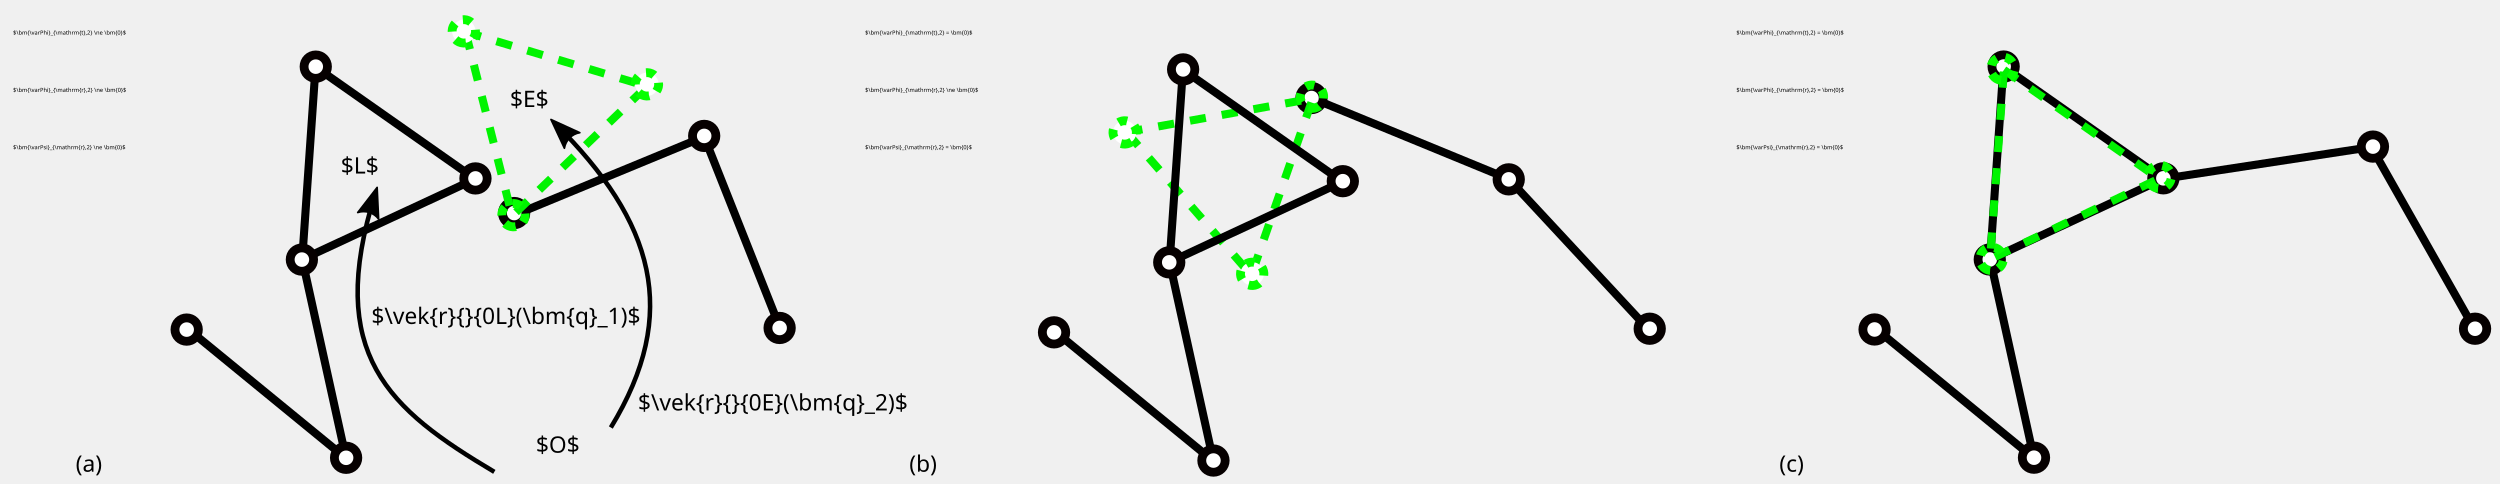
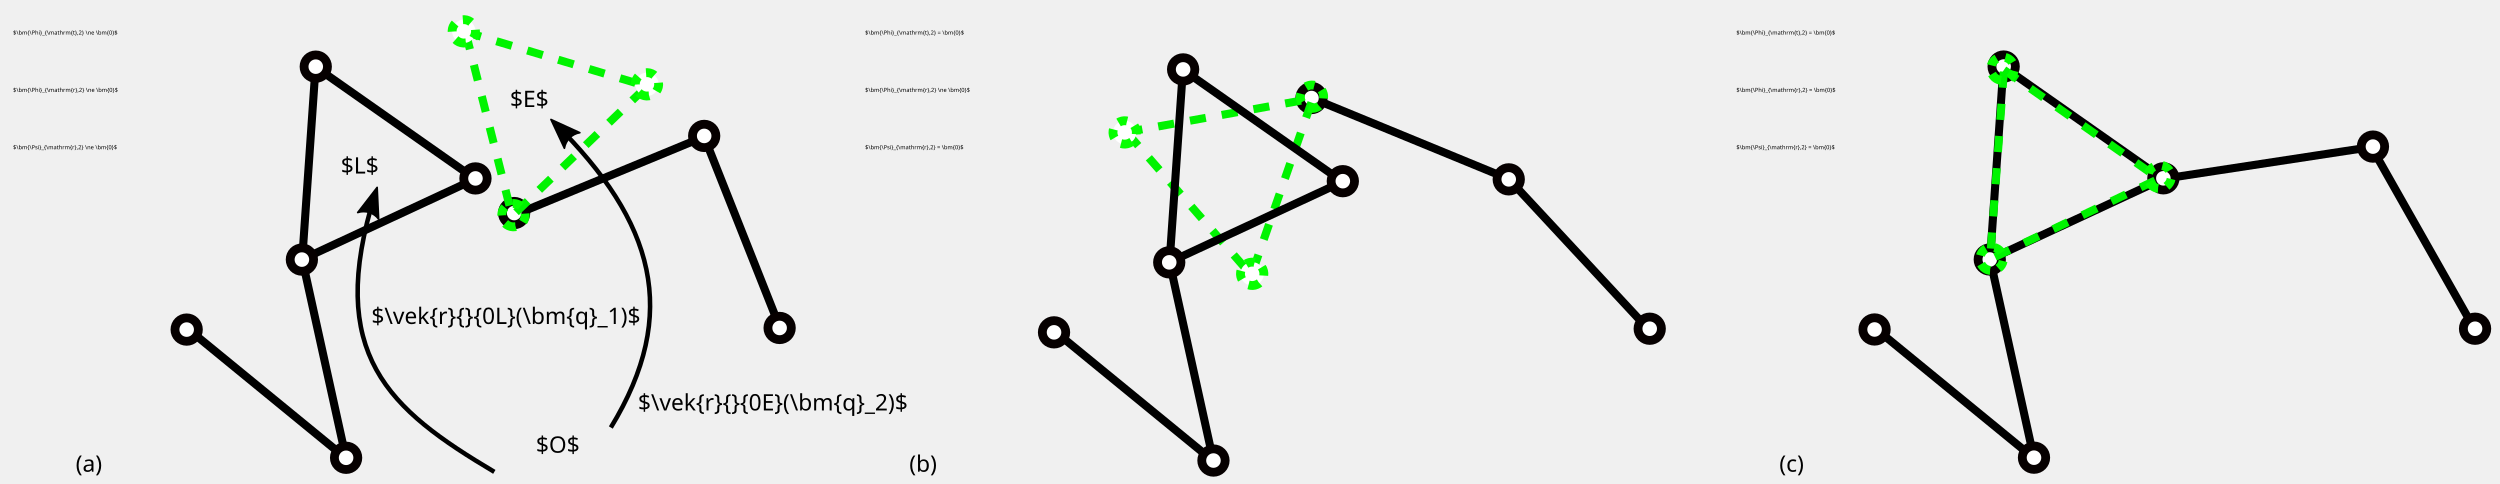
<svg xmlns="http://www.w3.org/2000/svg" width="155mm" height="30mm" viewBox="0 0 549.213 106.299" id="svg2" version="1.1">
  <defs id="defs4">
    <marker style="overflow:visible" id="marker6055" refX="0" refY="0" orient="auto">
      <path transform="scale(-0.6,-0.6)" d="M 8.719,4.034 -2.207,0.016 8.719,-4.002 c -1.745,2.372 -1.735,5.617 -6e-7,8.035 z" style="fill:#000000;fill-opacity:1;fill-rule:evenodd;stroke:#000000;stroke-width:0.625;stroke-linejoin:round;stroke-opacity:1" id="path6057" />
    </marker>
    <marker orient="auto" refY="0" refX="0" id="Arrow1Lend" style="overflow:visible">
      <path id="path4170" d="M 0,0 5,-5 -12.5,0 5,5 Z" style="fill:#000000;fill-opacity:1;fill-rule:evenodd;stroke:#000000;stroke-width:1pt;stroke-opacity:1" transform="matrix(-0.8,0,0,-0.8,-10,0)" />
    </marker>
    <marker orient="auto" refY="0" refX="0" id="Arrow1Lend-9" style="overflow:visible">
      <path id="path4170-1" d="M 0,0 5,-5 -12.5,0 5,5 Z" style="fill:#000000;fill-opacity:1;fill-rule:evenodd;stroke:#000000;stroke-width:1pt;stroke-opacity:1" transform="matrix(-0.8,0,0,-0.8,-10,0)" />
    </marker>
    <marker orient="auto" refY="0" refX="0" id="Arrow1Lend-9-7" style="overflow:visible">
      <path id="path4170-1-0" d="M 0,0 5,-5 -12.5,0 5,5 Z" style="fill:#000000;fill-opacity:1;fill-rule:evenodd;stroke:#000000;stroke-width:1pt;stroke-opacity:1" transform="matrix(-0.8,0,0,-0.8,-10,0)" />
    </marker>
    <marker orient="auto" refY="0" refX="0" id="Arrow1Lend-3" style="overflow:visible">
      <path id="path4170-5" d="M 0,0 5,-5 -12.5,0 5,5 Z" style="fill:#000000;fill-opacity:1;fill-rule:evenodd;stroke:#000000;stroke-width:1pt;stroke-opacity:1" transform="matrix(-0.8,0,0,-0.8,-10,0)" />
    </marker>
    <marker orient="auto" refY="0" refX="0" id="Arrow1Lend-9-7-2" style="overflow:visible">
      <path id="path4170-1-0-9" d="M 0,0 5,-5 -12.5,0 5,5 Z" style="fill:#000000;fill-opacity:1;fill-rule:evenodd;stroke:#000000;stroke-width:1pt;stroke-opacity:1" transform="matrix(-0.8,0,0,-0.8,-10,0)" />
    </marker>
    <marker orient="auto" refY="0" refX="0" id="Arrow1Lend-9-7-3" style="overflow:visible">
      <path id="path4170-1-0-6" d="M 0,0 5,-5 -12.5,0 5,5 Z" style="fill:#000000;fill-opacity:1;fill-rule:evenodd;stroke:#000000;stroke-width:1pt;stroke-opacity:1" transform="matrix(-0.8,0,0,-0.8,-10,0)" />
    </marker>
    <marker orient="auto" refY="0" refX="0" id="Arrow1Lend-36" style="overflow:visible">
      <path id="path4170-7" d="M 0,0 5,-5 -12.5,0 5,5 Z" style="fill:#000000;fill-opacity:1;fill-rule:evenodd;stroke:#000000;stroke-width:1pt;stroke-opacity:1" transform="matrix(-0.8,0,0,-0.8,-10,0)" />
    </marker>
    <marker orient="auto" refY="0" refX="0" id="Arrow1Lend-9-5" style="overflow:visible">
      <path id="path4170-1-3" d="M 0,0 5,-5 -12.5,0 5,5 Z" style="fill:#000000;fill-opacity:1;fill-rule:evenodd;stroke:#000000;stroke-width:1pt;stroke-opacity:1" transform="matrix(-0.8,0,0,-0.8,-10,0)" />
    </marker>
    <marker orient="auto" refY="0" refX="0" id="Arrow1Lend-9-7-5" style="overflow:visible">
      <path id="path4170-1-0-62" d="M 0,0 5,-5 -12.5,0 5,5 Z" style="fill:#000000;fill-opacity:1;fill-rule:evenodd;stroke:#000000;stroke-width:1pt;stroke-opacity:1" transform="matrix(-0.8,0,0,-0.8,-10,0)" />
    </marker>
    <marker orient="auto" refY="0" refX="0" id="Arrow1Lend-2" style="overflow:visible">
      <path id="path4170-2" d="M 0,0 5,-5 -12.5,0 5,5 Z" style="fill:#000000;fill-opacity:1;fill-rule:evenodd;stroke:#000000;stroke-width:1pt;stroke-opacity:1" transform="matrix(-0.8,0,0,-0.8,-10,0)" />
    </marker>
    <marker orient="auto" refY="0" refX="0" id="Arrow1Lend-9-7-2-9" style="overflow:visible">
      <path id="path4170-1-0-9-7" d="M 0,0 5,-5 -12.5,0 5,5 Z" style="fill:#000000;fill-opacity:1;fill-rule:evenodd;stroke:#000000;stroke-width:1pt;stroke-opacity:1" transform="matrix(-0.8,0,0,-0.8,-10,0)" />
    </marker>
    <marker orient="auto" refY="0" refX="0" id="Arrow1Lend-9-7-2-9-6" style="overflow:visible">
      <path id="path4170-1-0-9-7-1" d="M 0,0 5,-5 -12.5,0 5,5 Z" style="fill:#000000;fill-opacity:1;fill-rule:evenodd;stroke:#000000;stroke-width:1pt;stroke-opacity:1" transform="matrix(-0.8,0,0,-0.8,-10,0)" />
    </marker>
    <marker orient="auto" refY="0" refX="0" id="Arrow1Lend-0" style="overflow:visible">
      <path id="path4170-23" d="M 0,0 5,-5 -12.5,0 5,5 Z" style="fill:#000000;fill-opacity:1;fill-rule:evenodd;stroke:#000000;stroke-width:1pt;stroke-opacity:1" transform="matrix(-0.8,0,0,-0.8,-10,0)" />
    </marker>
    <marker orient="auto" refY="0" refX="0" id="Arrow1Lend-5" style="overflow:visible">
      <path id="path4170-9" d="M 0,0 5,-5 -12.5,0 5,5 Z" style="fill:#000000;fill-opacity:1;fill-rule:evenodd;stroke:#000000;stroke-width:1pt;stroke-opacity:1" transform="matrix(-0.8,0,0,-0.8,-10,0)" />
    </marker>
    <marker orient="auto" refY="0" refX="0" id="Arrow1Lend-28" style="overflow:visible">
      <path id="path4170-97" d="M 0,0 5,-5 -12.5,0 5,5 Z" style="fill:#000000;fill-opacity:1;fill-rule:evenodd;stroke:#000000;stroke-width:1pt;stroke-opacity:1" transform="matrix(-0.8,0,0,-0.8,-10,0)" />
    </marker>
    <marker orient="auto" refY="0" refX="0" id="Arrow1Lend-6" style="overflow:visible">
      <path id="path4170-12" d="M 0,0 5,-5 -12.5,0 5,5 Z" style="fill:#000000;fill-opacity:1;fill-rule:evenodd;stroke:#000000;stroke-width:1pt;stroke-opacity:1" transform="matrix(-0.8,0,0,-0.8,-10,0)" />
    </marker>
    <marker orient="auto" refY="0" refX="0" id="Arrow1Lend-94" style="overflow:visible">
      <path id="path4170-78" d="M 0,0 5,-5 -12.5,0 5,5 Z" style="fill:#000000;fill-opacity:1;fill-rule:evenodd;stroke:#000000;stroke-width:1pt;stroke-opacity:1" transform="matrix(-0.8,0,0,-0.8,-10,0)" />
    </marker>
    <marker orient="auto" refY="0" refX="0" id="Arrow1Lend-0-6" style="overflow:visible">
      <path id="path4170-23-2" d="M 0,0 5,-5 -12.5,0 5,5 Z" style="fill:#000000;fill-opacity:1;fill-rule:evenodd;stroke:#000000;stroke-width:1pt;stroke-opacity:1" transform="matrix(-0.8,0,0,-0.8,-10,0)" />
    </marker>
    <marker orient="auto" refY="0" refX="0" id="Arrow2Mend-6" style="overflow:visible">
      <path id="path4525-0" style="fill:#000000;fill-opacity:1;fill-rule:evenodd;stroke:#000000;stroke-width:0.625;stroke-linejoin:round;stroke-opacity:1" d="M 8.719,4.034 -2.207,0.016 8.719,-4.002 c -1.745,2.372 -1.735,5.617 -6e-7,8.035 z" transform="scale(-0.6,-0.6)" />
    </marker>
    <marker orient="auto" refY="0" refX="0" id="Arrow2Mend-1" style="overflow:visible">
      <path id="path4525-8" style="fill:#000000;fill-opacity:1;fill-rule:evenodd;stroke:#000000;stroke-width:0.625;stroke-linejoin:round;stroke-opacity:1" d="M 8.719,4.034 -2.207,0.016 8.719,-4.002 c -1.745,2.372 -1.735,5.617 -6e-7,8.035 z" transform="scale(-0.6,-0.6)" />
    </marker>
    <clipPath id="clipPath1055" clipPathUnits="userSpaceOnUse">
      <path id="path1053" d="M 0,0 H 1157 V 1105 H 0 Z" />
    </clipPath>
    <clipPath id="clipPath1061" clipPathUnits="userSpaceOnUse">
      <path id="path1059" d="M 10,1121.4 H 1143.85 V -12.449 H 10 Z" />
    </clipPath>
    <clipPath id="clipPath1825" clipPathUnits="userSpaceOnUse">
      <path id="path1823" d="M 0,0 H 1157 V 1098 H 0 Z" />
    </clipPath>
    <clipPath id="clipPath1831" clipPathUnits="userSpaceOnUse">
      <path id="path1829" d="M 10,1121.4 H 1143.85 V -12.449 H 10 Z" />
    </clipPath>
    <clipPath id="clipPath2463" clipPathUnits="userSpaceOnUse">
      <path id="path2461" d="M 0,0 H 1157 V 1098 H 0 Z" />
    </clipPath>
    <clipPath id="clipPath2469" clipPathUnits="userSpaceOnUse">
      <path id="path2467" d="M 10,1120.01 H 1142.45 V -12.445 H 10 Z" />
    </clipPath>
    <clipPath id="clipPath2987" clipPathUnits="userSpaceOnUse">
      <path id="path2985" d="M 0,0 H 1157 V 1098 H 0 Z" />
    </clipPath>
    <clipPath id="clipPath2993" clipPathUnits="userSpaceOnUse">
      <path id="path2991" d="M 10,1121.4 H 1143.85 V -12.449 H 10 Z" />
    </clipPath>
    <clipPath id="clipPath3625" clipPathUnits="userSpaceOnUse">
      <path id="path3623" d="M 0,0 H 1157 V 1105 H 0 Z" />
    </clipPath>
    <clipPath id="clipPath3631" clipPathUnits="userSpaceOnUse">
      <path id="path3629" d="M 10,1128.88 H 1143.85 V -4.965 H 10 Z" />
    </clipPath>
    <clipPath id="clipPath4263" clipPathUnits="userSpaceOnUse">
      <path id="path4261" d="M 0,0 H 1157 V 1098 H 0 Z" />
    </clipPath>
    <clipPath id="clipPath4269" clipPathUnits="userSpaceOnUse">
      <path id="path4267" d="M 10,1121.4 H 1143.85 V -12.449 H 10 Z" />
    </clipPath>
    <clipPath id="clipPath4901" clipPathUnits="userSpaceOnUse">
      <path id="path4899" d="M 0,0 H 1157 V 1098 H 0 Z" />
    </clipPath>
    <clipPath id="clipPath4907" clipPathUnits="userSpaceOnUse">
      <path id="path4905" d="M 10,1121.4 H 1143.85 V -12.449 H 10 Z" />
    </clipPath>
    <clipPath id="clipPath5539" clipPathUnits="userSpaceOnUse">
      <path id="path5537" d="M 0,0 H 1157 V 1105 H 0 Z" />
    </clipPath>
    <clipPath id="clipPath5545" clipPathUnits="userSpaceOnUse">
      <path id="path5543" d="M 10,1128.88 H 1143.85 V -4.965 H 10 Z" />
    </clipPath>
    <clipPath id="clipPath6177" clipPathUnits="userSpaceOnUse">
      <path id="path6175" d="M 0,0 H 1727 V 1638 H 0 Z" />
    </clipPath>
    <clipPath id="clipPath6183" clipPathUnits="userSpaceOnUse">
      <path id="path6181" d="M 10,1675 H 1712.43 V -27.438 H 10 Z" />
    </clipPath>
    <clipPath id="clipPath6701" clipPathUnits="userSpaceOnUse">
      <path id="path6699" d="M 0,0 H 1727 V 1638 H 0 Z" />
    </clipPath>
    <clipPath id="clipPath6707" clipPathUnits="userSpaceOnUse">
      <path id="path6705" d="M 10,1675 H 1712.43 V -27.438 H 10 Z" />
    </clipPath>
    <clipPath id="clipPath7225" clipPathUnits="userSpaceOnUse">
      <path id="path7223" d="M 0,0 H 1727 V 1638 H 0 Z" />
    </clipPath>
    <clipPath id="clipPath7231" clipPathUnits="userSpaceOnUse">
      <path id="path7229" d="M 10,1675 H 1712.43 V -27.438 H 10 Z" />
    </clipPath>
    <clipPath id="clipPath7749" clipPathUnits="userSpaceOnUse">
      <path id="path7747" d="M 0,0 H 1388 V 1518 H 0 Z" />
    </clipPath>
    <clipPath id="clipPath7755" clipPathUnits="userSpaceOnUse">
      <path id="path7753" d="M 10,1718.26 H 1370.62 V 17.492 H 10 Z" />
    </clipPath>
    <clipPath id="clipPath8327" clipPathUnits="userSpaceOnUse">
      <path id="path8325" d="M 0,0 H 1388 V 1518 H 0 Z" />
    </clipPath>
    <clipPath id="clipPath8333" clipPathUnits="userSpaceOnUse">
      <path id="path8331" d="M 10,1718.26 H 1370.62 V 17.492 H 10 Z" />
    </clipPath>
    <clipPath id="clipPath8905" clipPathUnits="userSpaceOnUse">
      <path id="path8903" d="M 0,0 H 1388 V 1518 H 0 Z" />
    </clipPath>
    <clipPath id="clipPath8911" clipPathUnits="userSpaceOnUse">
      <path id="path8909" d="M 10,1718.26 H 1370.62 V 17.492 H 10 Z" />
    </clipPath>
    <marker orient="auto" refY="0" refX="0" id="Arrow2Mend-7" style="overflow:visible">
      <path id="path4525-5" style="fill:#000000;fill-opacity:1;fill-rule:evenodd;stroke:#000000;stroke-width:0.625;stroke-linejoin:round;stroke-opacity:1" d="M 8.719,4.034 -2.207,0.016 8.719,-4.002 c -1.745,2.372 -1.735,5.617 -6e-7,8.035 z" transform="scale(-0.6)" />
    </marker>
    <marker orient="auto" refY="0" refX="0" id="Arrow2Mend-7-3" style="overflow:visible">
      <path id="path4525-5-6" style="fill:#000000;fill-opacity:1;fill-rule:evenodd;stroke:#000000;stroke-width:0.625;stroke-linejoin:round;stroke-opacity:1" d="M 8.719,4.034 -2.207,0.016 8.719,-4.002 c -1.745,2.372 -1.735,5.617 -6e-7,8.035 z" transform="scale(-0.6)" />
    </marker>
  </defs>
  <g id="layer1" transform="translate(0,-946.063)">
    <path style="fill:none;fill-rule:evenodd;stroke:#000000;stroke-width:1.772;stroke-linecap:butt;stroke-linejoin:miter;stroke-miterlimit:4;stroke-dasharray:none;stroke-opacity:1" d="m 543.748,1018.574 -22.78,-40.205 -45.77,6.981" id="path34140-7-2-3-9" />
    <path style="fill:none;fill-rule:evenodd;stroke:#000000;stroke-width:1.772;stroke-linecap:butt;stroke-linejoin:miter;stroke-miterlimit:4;stroke-dasharray:none;stroke-opacity:1" d="M 362.452,1018.741 331.469,985.401 288.398,967.7" id="path34140-7-2-3" />
    <circle style="color:#000000;clip-rule:nonzero;display:inline;overflow:visible;visibility:visible;opacity:1;isolation:auto;mix-blend-mode:normal;color-interpolation:sRGB;color-interpolation-filters:linearRGB;solid-color:#000000;solid-opacity:1;fill:#ffffff;fill-opacity:1;fill-rule:nonzero;stroke:#060000;stroke-width:1.944;stroke-linecap:butt;stroke-linejoin:miter;stroke-miterlimit:4;stroke-dasharray:none;stroke-dashoffset:0;stroke-opacity:1;color-rendering:auto;image-rendering:auto;shape-rendering:auto;text-rendering:auto;enable-background:accumulate" id="path8917-3-6-5-5-1" cx="288.113" cy="967.598" r="2.571" />
    <path style="fill:none;fill-rule:evenodd;stroke:#000000;stroke-width:1.772;stroke-linecap:butt;stroke-linejoin:miter;stroke-miterlimit:4;stroke-dasharray:none;stroke-opacity:1" d="m 171.443,1018.305 -16.753,-42.213 -42.184,17.42" id="path34140-7-2" />
    <circle style="color:#000000;clip-rule:nonzero;display:inline;overflow:visible;visibility:visible;opacity:1;isolation:auto;mix-blend-mode:normal;color-interpolation:sRGB;color-interpolation-filters:linearRGB;solid-color:#000000;solid-opacity:1;fill:#ffffff;fill-opacity:1;fill-rule:nonzero;stroke:#060000;stroke-width:1.944;stroke-linecap:butt;stroke-linejoin:miter;stroke-miterlimit:4;stroke-dasharray:none;stroke-dashoffset:0;stroke-opacity:1;color-rendering:auto;image-rendering:auto;shape-rendering:auto;text-rendering:auto;enable-background:accumulate" id="path8917-3-6-5-62-9" cx="112.949" cy="992.864" r="2.571" />
    <path style="fill:none;fill-rule:evenodd;stroke:#000000;stroke-width:1.772;stroke-linecap:butt;stroke-linejoin:miter;stroke-miterlimit:4;stroke-dasharray:none;stroke-opacity:1" d="m 40.884,1017.994 35.144,28.769 -9.637,-43.726" id="path34140-7" />
    <circle style="color:#000000;clip-rule:nonzero;display:inline;overflow:visible;visibility:visible;opacity:1;isolation:auto;mix-blend-mode:normal;color-interpolation:sRGB;color-interpolation-filters:linearRGB;solid-color:#000000;solid-opacity:1;fill:#ffffff;fill-opacity:1;fill-rule:nonzero;stroke:#060000;stroke-width:1.944;stroke-linecap:butt;stroke-linejoin:miter;stroke-miterlimit:4;stroke-dasharray:none;stroke-dashoffset:0;stroke-opacity:1;color-rendering:auto;image-rendering:auto;shape-rendering:auto;text-rendering:auto;enable-background:accumulate" id="path8917-3-6-5-36" cx="76.034" cy="1046.632" r="2.571" />
    <circle style="color:#000000;clip-rule:nonzero;display:inline;overflow:visible;visibility:visible;opacity:1;isolation:auto;mix-blend-mode:normal;color-interpolation:sRGB;color-interpolation-filters:linearRGB;solid-color:#000000;solid-opacity:1;fill:#ffffff;fill-opacity:1;fill-rule:nonzero;stroke:#060000;stroke-width:1.944;stroke-linecap:butt;stroke-linejoin:miter;stroke-miterlimit:4;stroke-dasharray:none;stroke-dashoffset:0;stroke-opacity:1;color-rendering:auto;image-rendering:auto;shape-rendering:auto;text-rendering:auto;enable-background:accumulate" id="path8917-3-6-5-3-1" cx="41.01" cy="1018.469" r="2.571" />
    <path style="fill:none;fill-rule:evenodd;stroke:#000000;stroke-width:1.772;stroke-linecap:butt;stroke-linejoin:miter;stroke-miterlimit:4;stroke-dasharray:none;stroke-opacity:1" d="m 231.43,1018.599 35.144,28.769 -9.637,-43.726" id="path34140-2" />
    <circle style="color:#000000;clip-rule:nonzero;display:inline;overflow:visible;visibility:visible;opacity:1;isolation:auto;mix-blend-mode:normal;color-interpolation:sRGB;color-interpolation-filters:linearRGB;solid-color:#000000;solid-opacity:1;fill:#ffffff;fill-opacity:1;fill-rule:nonzero;stroke:#060000;stroke-width:1.944;stroke-linecap:butt;stroke-linejoin:miter;stroke-miterlimit:4;stroke-dasharray:none;stroke-dashoffset:0;stroke-opacity:1;color-rendering:auto;image-rendering:auto;shape-rendering:auto;text-rendering:auto;enable-background:accumulate" id="path8917-3-6-5-8" cx="266.579" cy="1047.237" r="2.571" />
    <circle style="color:#000000;clip-rule:nonzero;display:inline;overflow:visible;visibility:visible;opacity:1;isolation:auto;mix-blend-mode:normal;color-interpolation:sRGB;color-interpolation-filters:linearRGB;solid-color:#000000;solid-opacity:1;fill:#ffffff;fill-opacity:1;fill-rule:nonzero;stroke:#060000;stroke-width:1.944;stroke-linecap:butt;stroke-linejoin:miter;stroke-miterlimit:4;stroke-dasharray:none;stroke-dashoffset:0;stroke-opacity:1;color-rendering:auto;image-rendering:auto;shape-rendering:auto;text-rendering:auto;enable-background:accumulate" id="path8917-3-6-5-3-9" cx="231.556" cy="1019.074" r="2.571" />
    <path style="fill:none;fill-rule:evenodd;stroke:#000000;stroke-width:1.772;stroke-linecap:butt;stroke-linejoin:miter;stroke-miterlimit:4;stroke-dasharray:none;stroke-opacity:1" d="m 411.689,1017.97 35.144,28.769 -9.637,-43.726" id="path34140" />
    <circle style="color:#000000;clip-rule:nonzero;display:inline;overflow:visible;visibility:visible;opacity:1;isolation:auto;mix-blend-mode:normal;color-interpolation:sRGB;color-interpolation-filters:linearRGB;solid-color:#000000;solid-opacity:1;fill:#ffffff;fill-opacity:1;fill-rule:nonzero;stroke:#060000;stroke-width:1.944;stroke-linecap:butt;stroke-linejoin:miter;stroke-miterlimit:4;stroke-dasharray:none;stroke-dashoffset:0;stroke-opacity:1;color-rendering:auto;image-rendering:auto;shape-rendering:auto;text-rendering:auto;enable-background:accumulate" id="path8917-3-6-5" cx="446.838" cy="1046.608" r="2.571" />
    <g transform="translate(382.8049,118.1011)" id="g9598-0">
      <path id="path8915-2" d="m 54.391,884.912 2.93,-42.271 35.073,24.609 z" style="fill:none;fill-rule:evenodd;stroke:#000000;stroke-width:1.772;stroke-linecap:butt;stroke-linejoin:miter;stroke-miterlimit:4;stroke-dasharray:none;stroke-opacity:1" />
      <circle r="2.571" cy="867.135" cx="92.453" id="path8917-3-3" style="color:#000000;clip-rule:nonzero;display:inline;overflow:visible;visibility:visible;opacity:1;isolation:auto;mix-blend-mode:normal;color-interpolation:sRGB;color-interpolation-filters:linearRGB;solid-color:#000000;solid-opacity:1;fill:#ffffff;fill-opacity:1;fill-rule:nonzero;stroke:#060000;stroke-width:1.944;stroke-linecap:butt;stroke-linejoin:miter;stroke-miterlimit:4;stroke-dasharray:none;stroke-dashoffset:0;stroke-opacity:1;color-rendering:auto;image-rendering:auto;shape-rendering:auto;text-rendering:auto;enable-background:accumulate" />
      <circle r="2.571" cy="884.968" cx="54.319" id="path8917-3-6-75" style="color:#000000;clip-rule:nonzero;display:inline;overflow:visible;visibility:visible;opacity:1;isolation:auto;mix-blend-mode:normal;color-interpolation:sRGB;color-interpolation-filters:linearRGB;solid-color:#000000;solid-opacity:1;fill:#ffffff;fill-opacity:1;fill-rule:nonzero;stroke:#060000;stroke-width:1.944;stroke-linecap:butt;stroke-linejoin:miter;stroke-miterlimit:4;stroke-dasharray:none;stroke-dashoffset:0;stroke-opacity:1;color-rendering:auto;image-rendering:auto;shape-rendering:auto;text-rendering:auto;enable-background:accumulate" />
      <circle r="2.571" cy="842.58" cx="57.369" id="path8917-3-6-7-9" style="color:#000000;clip-rule:nonzero;display:inline;overflow:visible;visibility:visible;opacity:1;isolation:auto;mix-blend-mode:normal;color-interpolation:sRGB;color-interpolation-filters:linearRGB;solid-color:#000000;solid-opacity:1;fill:#ffffff;fill-opacity:1;fill-rule:nonzero;stroke:#060000;stroke-width:1.944;stroke-linecap:butt;stroke-linejoin:miter;stroke-miterlimit:4;stroke-dasharray:none;stroke-dashoffset:0;stroke-opacity:1;color-rendering:auto;image-rendering:auto;shape-rendering:auto;text-rendering:auto;enable-background:accumulate" />
    </g>
    <text xml:space="preserve" style="font-style:normal;font-weight:normal;line-height:0%;font-family:sans-serif;letter-spacing:0px;word-spacing:0px;fill:#000000;fill-opacity:1;stroke:none;stroke-width:1px;stroke-linecap:butt;stroke-linejoin:miter;stroke-opacity:1" x="16.626" y="1049.697" id="text4888-22-9-8-3-1">
      <tspan id="tspan4890-8-7-4-6-0" x="16.626" y="1049.697" style="font-size:5px;line-height:1.25">(a)</tspan>
    </text>
    <text xml:space="preserve" style="font-style:normal;font-weight:normal;line-height:0%;font-family:sans-serif;letter-spacing:0px;word-spacing:0px;fill:#000000;fill-opacity:1;stroke:none;stroke-width:1px;stroke-linecap:butt;stroke-linejoin:miter;stroke-opacity:1" x="199.754" y="1049.697" id="text4888-22-9-8-3-1-0">
      <tspan id="tspan4890-8-7-4-6-0-6" x="199.754" y="1049.697" style="font-size:5px;line-height:1.25">(b)</tspan>
    </text>
    <text xml:space="preserve" style="font-style:normal;font-weight:normal;line-height:0%;font-family:sans-serif;letter-spacing:0px;word-spacing:0px;fill:#000000;fill-opacity:1;stroke:none;stroke-width:1px;stroke-linecap:butt;stroke-linejoin:miter;stroke-opacity:1" x="390.888" y="1049.697" id="text4888-22-9-8-3-1-0-9">
      <tspan id="tspan4890-8-7-4-6-0-6-2" x="390.888" y="1049.697" style="font-size:5px;line-height:1.25">(c)</tspan>
    </text>
    <g id="g9533" transform="translate(4,118.125)">
      <path id="path8915-9" d="m 98.267,834.958 39.843,11.935 -29.604,28.494 z" style="fill:none;fill-rule:evenodd;stroke:#00f300;stroke-width:1.772;stroke-linecap:butt;stroke-linejoin:miter;stroke-miterlimit:4;stroke-dasharray:3.543, 3.543;stroke-dashoffset:0;stroke-opacity:1" />
      <circle transform="matrix(-0.03126122,0.9995112,-0.9995112,-0.03126122,0,0)" r="2.571" cy="-136.104" cx="871.377" id="path8917-3-1" style="color:#000000;clip-rule:nonzero;display:inline;overflow:visible;visibility:visible;opacity:1;isolation:auto;mix-blend-mode:normal;color-interpolation:sRGB;color-interpolation-filters:linearRGB;solid-color:#000000;solid-opacity:1;fill:none;fill-opacity:1;fill-rule:nonzero;stroke:#06ff00;stroke-width:1.945;stroke-linecap:butt;stroke-linejoin:miter;stroke-miterlimit:4;stroke-dasharray:1.945, 1.945;stroke-dashoffset:0;stroke-opacity:1;color-rendering:auto;image-rendering:auto;shape-rendering:auto;text-rendering:auto;enable-background:accumulate" />
      <circle transform="matrix(-0.03126122,0.9995112,-0.9995112,-0.03126122,0,0)" r="2.571" cy="-123.941" cx="831.354" id="path8917-3-6-2" style="color:#000000;clip-rule:nonzero;display:inline;overflow:visible;visibility:visible;opacity:1;isolation:auto;mix-blend-mode:normal;color-interpolation:sRGB;color-interpolation-filters:linearRGB;solid-color:#000000;solid-opacity:1;fill:#ffffff;fill-opacity:1;fill-rule:nonzero;stroke:#06ff00;stroke-width:1.945;stroke-linecap:butt;stroke-linejoin:miter;stroke-miterlimit:4;stroke-dasharray:1.945, 1.945;stroke-dashoffset:0;stroke-opacity:1;color-rendering:auto;image-rendering:auto;shape-rendering:auto;text-rendering:auto;enable-background:accumulate" />
      <circle transform="matrix(-0.03126122,0.9995112,-0.9995112,-0.03126122,0,0)" r="2.571" cy="-164.522" cx="841.732" id="path8917-3-6-7-7" style="color:#000000;clip-rule:nonzero;display:inline;overflow:visible;visibility:visible;opacity:1;isolation:auto;mix-blend-mode:normal;color-interpolation:sRGB;color-interpolation-filters:linearRGB;solid-color:#000000;solid-opacity:1;fill:#ffffff;fill-opacity:1;fill-rule:nonzero;stroke:#06ff00;stroke-width:1.945;stroke-linecap:butt;stroke-linejoin:miter;stroke-miterlimit:4;stroke-dasharray:1.945, 1.945;stroke-dashoffset:0;stroke-opacity:1;color-rendering:auto;image-rendering:auto;shape-rendering:auto;text-rendering:auto;enable-background:accumulate" />
    </g>
    <circle style="color:#000000;clip-rule:nonzero;display:inline;overflow:visible;visibility:visible;opacity:1;isolation:auto;mix-blend-mode:normal;color-interpolation:sRGB;color-interpolation-filters:linearRGB;solid-color:#000000;solid-opacity:1;fill:#ffffff;fill-opacity:1;fill-rule:nonzero;stroke:#060000;stroke-width:1.944;stroke-linecap:butt;stroke-linejoin:miter;stroke-miterlimit:4;stroke-dasharray:none;stroke-dashoffset:0;stroke-opacity:1;color-rendering:auto;image-rendering:auto;shape-rendering:auto;text-rendering:auto;enable-background:accumulate" id="path8917-3-6-5-3" cx="411.815" cy="1018.445" r="2.571" />
    <circle style="color:#000000;clip-rule:nonzero;display:inline;overflow:visible;visibility:visible;opacity:1;isolation:auto;mix-blend-mode:normal;color-interpolation:sRGB;color-interpolation-filters:linearRGB;solid-color:#000000;solid-opacity:1;fill:#ffffff;fill-opacity:1;fill-rule:nonzero;stroke:#060000;stroke-width:1.944;stroke-linecap:butt;stroke-linejoin:miter;stroke-miterlimit:4;stroke-dasharray:none;stroke-dashoffset:0;stroke-opacity:1;color-rendering:auto;image-rendering:auto;shape-rendering:auto;text-rendering:auto;enable-background:accumulate" id="path8917-3-6-5-6" cx="543.735" cy="1018.278" r="2.571" />
    <circle style="color:#000000;clip-rule:nonzero;display:inline;overflow:visible;visibility:visible;opacity:1;isolation:auto;mix-blend-mode:normal;color-interpolation:sRGB;color-interpolation-filters:linearRGB;solid-color:#000000;solid-opacity:1;fill:#ffffff;fill-opacity:1;fill-rule:nonzero;stroke:#060000;stroke-width:1.944;stroke-linecap:butt;stroke-linejoin:miter;stroke-miterlimit:4;stroke-dasharray:none;stroke-dashoffset:0;stroke-opacity:1;color-rendering:auto;image-rendering:auto;shape-rendering:auto;text-rendering:auto;enable-background:accumulate" id="path8917-3-6-5-7" cx="521.302" cy="978.267" r="2.571" />
    <circle style="color:#000000;clip-rule:nonzero;display:inline;overflow:visible;visibility:visible;opacity:1;isolation:auto;mix-blend-mode:normal;color-interpolation:sRGB;color-interpolation-filters:linearRGB;solid-color:#000000;solid-opacity:1;fill:#ffffff;fill-opacity:1;fill-rule:nonzero;stroke:#060000;stroke-width:1.944;stroke-linecap:butt;stroke-linejoin:miter;stroke-miterlimit:4;stroke-dasharray:none;stroke-dashoffset:0;stroke-opacity:1;color-rendering:auto;image-rendering:auto;shape-rendering:auto;text-rendering:auto;enable-background:accumulate" id="path8917-3-6-5-5" cx="362.42" cy="1018.278" r="2.571" />
    <circle style="color:#000000;clip-rule:nonzero;display:inline;overflow:visible;visibility:visible;opacity:1;isolation:auto;mix-blend-mode:normal;color-interpolation:sRGB;color-interpolation-filters:linearRGB;solid-color:#000000;solid-opacity:1;fill:#ffffff;fill-opacity:1;fill-rule:nonzero;stroke:#060000;stroke-width:1.944;stroke-linecap:butt;stroke-linejoin:miter;stroke-miterlimit:4;stroke-dasharray:none;stroke-dashoffset:0;stroke-opacity:1;color-rendering:auto;image-rendering:auto;shape-rendering:auto;text-rendering:auto;enable-background:accumulate" id="path8917-3-6-5-35" cx="331.449" cy="985.465" r="2.571" />
    <circle style="color:#000000;clip-rule:nonzero;display:inline;overflow:visible;visibility:visible;opacity:1;isolation:auto;mix-blend-mode:normal;color-interpolation:sRGB;color-interpolation-filters:linearRGB;solid-color:#000000;solid-opacity:1;fill:#ffffff;fill-opacity:1;fill-rule:nonzero;stroke:#060000;stroke-width:1.944;stroke-linecap:butt;stroke-linejoin:miter;stroke-miterlimit:4;stroke-dasharray:none;stroke-dashoffset:0;stroke-opacity:1;color-rendering:auto;image-rendering:auto;shape-rendering:auto;text-rendering:auto;enable-background:accumulate" id="path8917-3-6-5-62" cx="171.273" cy="1018.111" r="2.571" />
    <circle style="color:#000000;clip-rule:nonzero;display:inline;overflow:visible;visibility:visible;opacity:1;isolation:auto;mix-blend-mode:normal;color-interpolation:sRGB;color-interpolation-filters:linearRGB;solid-color:#000000;solid-opacity:1;fill:#ffffff;fill-opacity:1;fill-rule:nonzero;stroke:#060000;stroke-width:1.944;stroke-linecap:butt;stroke-linejoin:miter;stroke-miterlimit:4;stroke-dasharray:none;stroke-dashoffset:0;stroke-opacity:1;color-rendering:auto;image-rendering:auto;shape-rendering:auto;text-rendering:auto;enable-background:accumulate" id="path8917-3-6-5-9" cx="154.699" cy="975.923" r="2.571" />
    <g transform="matrix(0.891557,-0.4529084,0.4529084,0.891557,-211.1669,271.574)" id="g9533-1">
      <path id="path8915-9-2" d="m 90.267,834.958 39.843,11.935 -29.604,28.494 z" style="fill:none;fill-rule:evenodd;stroke:#00f300;stroke-width:1.772;stroke-linecap:butt;stroke-linejoin:miter;stroke-miterlimit:4;stroke-dasharray:3.543, 3.543;stroke-dashoffset:0;stroke-opacity:1" />
      <circle transform="matrix(-0.03126122,0.9995112,-0.9995112,-0.03126122,0,0)" r="2.571" cy="-128.107" cx="871.627" id="path8917-3-1-7" style="color:#000000;clip-rule:nonzero;display:inline;overflow:visible;visibility:visible;opacity:1;isolation:auto;mix-blend-mode:normal;color-interpolation:sRGB;color-interpolation-filters:linearRGB;solid-color:#000000;solid-opacity:1;fill:#ffffff;fill-opacity:1;fill-rule:nonzero;stroke:#06ff00;stroke-width:1.945;stroke-linecap:butt;stroke-linejoin:miter;stroke-miterlimit:4;stroke-dasharray:1.945, 1.945;stroke-dashoffset:0;stroke-opacity:1;color-rendering:auto;image-rendering:auto;shape-rendering:auto;text-rendering:auto;enable-background:accumulate" />
      <circle transform="matrix(-0.03126122,0.9995112,-0.9995112,-0.03126122,0,0)" r="2.571" cy="-115.945" cx="831.604" id="path8917-3-6-2-0" style="color:#000000;clip-rule:nonzero;display:inline;overflow:visible;visibility:visible;opacity:1;isolation:auto;mix-blend-mode:normal;color-interpolation:sRGB;color-interpolation-filters:linearRGB;solid-color:#000000;solid-opacity:1;fill:#ffffff;fill-opacity:1;fill-rule:nonzero;stroke:#06ff00;stroke-width:1.945;stroke-linecap:butt;stroke-linejoin:miter;stroke-miterlimit:4;stroke-dasharray:1.945, 1.945;stroke-dashoffset:0;stroke-opacity:1;color-rendering:auto;image-rendering:auto;shape-rendering:auto;text-rendering:auto;enable-background:accumulate" />
      <circle transform="matrix(-0.03126122,0.9995112,-0.9995112,-0.03126122,0,0)" r="2.571" cy="-156.526" cx="841.982" id="path8917-3-6-7-7-9" style="color:#000000;clip-rule:nonzero;display:inline;overflow:visible;visibility:visible;opacity:1;isolation:auto;mix-blend-mode:normal;color-interpolation:sRGB;color-interpolation-filters:linearRGB;solid-color:#000000;solid-opacity:1;fill:none;fill-opacity:1;fill-rule:nonzero;stroke:#06ff00;stroke-width:1.945;stroke-linecap:butt;stroke-linejoin:miter;stroke-miterlimit:4;stroke-dasharray:1.945, 1.945;stroke-dashoffset:0;stroke-opacity:1;color-rendering:auto;image-rendering:auto;shape-rendering:auto;text-rendering:auto;enable-background:accumulate" />
    </g>
    <g transform="matrix(0.9489103,0.3155459,-0.3155459,0.9489103,618.0499,140.6346)" id="g9533-3">
      <path id="path8915-9-6" d="m 90.267,834.958 39.843,11.935 -29.604,28.494 z" style="fill:none;fill-rule:evenodd;stroke:#00f300;stroke-width:1.772;stroke-linecap:butt;stroke-linejoin:miter;stroke-miterlimit:4;stroke-dasharray:3.543, 3.543;stroke-dashoffset:0;stroke-opacity:1" />
      <circle transform="matrix(-0.03126122,0.9995112,-0.9995112,-0.03126122,0,0)" r="2.571" cy="-128.107" cx="871.627" id="path8917-3-1-0" style="color:#000000;clip-rule:nonzero;display:inline;overflow:visible;visibility:visible;opacity:1;isolation:auto;mix-blend-mode:normal;color-interpolation:sRGB;color-interpolation-filters:linearRGB;solid-color:#000000;solid-opacity:1;fill:none;fill-opacity:1;fill-rule:nonzero;stroke:#06ff00;stroke-width:1.945;stroke-linecap:butt;stroke-linejoin:miter;stroke-miterlimit:4;stroke-dasharray:1.945, 1.945;stroke-dashoffset:0;stroke-opacity:1;color-rendering:auto;image-rendering:auto;shape-rendering:auto;text-rendering:auto;enable-background:accumulate" />
      <circle transform="matrix(-0.03126122,0.9995112,-0.9995112,-0.03126122,0,0)" r="2.571" cy="-115.945" cx="831.604" id="path8917-3-6-2-6" style="color:#000000;clip-rule:nonzero;display:inline;overflow:visible;visibility:visible;opacity:1;isolation:auto;mix-blend-mode:normal;color-interpolation:sRGB;color-interpolation-filters:linearRGB;solid-color:#000000;solid-opacity:1;fill:none;fill-opacity:1;fill-rule:nonzero;stroke:#06ff00;stroke-width:1.945;stroke-linecap:butt;stroke-linejoin:miter;stroke-miterlimit:4;stroke-dasharray:1.945, 1.945;stroke-dashoffset:0;stroke-opacity:1;color-rendering:auto;image-rendering:auto;shape-rendering:auto;text-rendering:auto;enable-background:accumulate" />
      <circle transform="matrix(-0.03126122,0.9995112,-0.9995112,-0.03126122,0,0)" r="2.571" cy="-156.526" cx="841.982" id="path8917-3-6-7-7-2" style="color:#000000;clip-rule:nonzero;display:inline;overflow:visible;visibility:visible;opacity:1;isolation:auto;mix-blend-mode:normal;color-interpolation:sRGB;color-interpolation-filters:linearRGB;solid-color:#000000;solid-opacity:1;fill:none;fill-opacity:1;fill-rule:nonzero;stroke:#06ff00;stroke-width:1.945;stroke-linecap:butt;stroke-linejoin:miter;stroke-miterlimit:4;stroke-dasharray:1.945, 1.945;stroke-dashoffset:0;stroke-opacity:1;color-rendering:auto;image-rendering:auto;shape-rendering:auto;text-rendering:auto;enable-background:accumulate" />
    </g>
    <g id="g9598" transform="translate(12,118.125)">
      <path id="path8915" d="m 54.391,884.912 2.93,-42.271 35.073,24.609 z" style="fill:none;fill-rule:evenodd;stroke:#000000;stroke-width:1.772;stroke-linecap:butt;stroke-linejoin:miter;stroke-miterlimit:4;stroke-dasharray:none;stroke-opacity:1" />
      <circle r="2.571" cy="867.135" cx="92.453" id="path8917-3" style="color:#000000;clip-rule:nonzero;display:inline;overflow:visible;visibility:visible;opacity:1;isolation:auto;mix-blend-mode:normal;color-interpolation:sRGB;color-interpolation-filters:linearRGB;solid-color:#000000;solid-opacity:1;fill:#ffffff;fill-opacity:1;fill-rule:nonzero;stroke:#060000;stroke-width:1.944;stroke-linecap:butt;stroke-linejoin:miter;stroke-miterlimit:4;stroke-dasharray:none;stroke-dashoffset:0;stroke-opacity:1;color-rendering:auto;image-rendering:auto;shape-rendering:auto;text-rendering:auto;enable-background:accumulate" />
      <circle r="2.571" cy="884.968" cx="54.319" id="path8917-3-6" style="color:#000000;clip-rule:nonzero;display:inline;overflow:visible;visibility:visible;opacity:1;isolation:auto;mix-blend-mode:normal;color-interpolation:sRGB;color-interpolation-filters:linearRGB;solid-color:#000000;solid-opacity:1;fill:#ffffff;fill-opacity:1;fill-rule:nonzero;stroke:#060000;stroke-width:1.944;stroke-linecap:butt;stroke-linejoin:miter;stroke-miterlimit:4;stroke-dasharray:none;stroke-dashoffset:0;stroke-opacity:1;color-rendering:auto;image-rendering:auto;shape-rendering:auto;text-rendering:auto;enable-background:accumulate" />
      <circle r="2.571" cy="842.58" cx="57.369" id="path8917-3-6-7" style="color:#000000;clip-rule:nonzero;display:inline;overflow:visible;visibility:visible;opacity:1;isolation:auto;mix-blend-mode:normal;color-interpolation:sRGB;color-interpolation-filters:linearRGB;solid-color:#000000;solid-opacity:1;fill:#ffffff;fill-opacity:1;fill-rule:nonzero;stroke:#060000;stroke-width:1.944;stroke-linecap:butt;stroke-linejoin:miter;stroke-miterlimit:4;stroke-dasharray:none;stroke-dashoffset:0;stroke-opacity:1;color-rendering:auto;image-rendering:auto;shape-rendering:auto;text-rendering:auto;enable-background:accumulate" />
    </g>
    <g transform="translate(202.5455,118.7301)" id="g9598-6">
      <path id="path8915-1" d="m 54.391,884.912 2.93,-42.271 35.073,24.609 z" style="fill:none;fill-rule:evenodd;stroke:#000000;stroke-width:1.772;stroke-linecap:butt;stroke-linejoin:miter;stroke-miterlimit:4;stroke-dasharray:none;stroke-opacity:1" />
      <circle r="2.571" cy="867.135" cx="92.453" id="path8917-3-8" style="color:#000000;clip-rule:nonzero;display:inline;overflow:visible;visibility:visible;opacity:1;isolation:auto;mix-blend-mode:normal;color-interpolation:sRGB;color-interpolation-filters:linearRGB;solid-color:#000000;solid-opacity:1;fill:#ffffff;fill-opacity:1;fill-rule:nonzero;stroke:#060000;stroke-width:1.944;stroke-linecap:butt;stroke-linejoin:miter;stroke-miterlimit:4;stroke-dasharray:none;stroke-dashoffset:0;stroke-opacity:1;color-rendering:auto;image-rendering:auto;shape-rendering:auto;text-rendering:auto;enable-background:accumulate" />
      <circle r="2.571" cy="884.968" cx="54.319" id="path8917-3-6-79" style="color:#000000;clip-rule:nonzero;display:inline;overflow:visible;visibility:visible;opacity:1;isolation:auto;mix-blend-mode:normal;color-interpolation:sRGB;color-interpolation-filters:linearRGB;solid-color:#000000;solid-opacity:1;fill:#ffffff;fill-opacity:1;fill-rule:nonzero;stroke:#060000;stroke-width:1.944;stroke-linecap:butt;stroke-linejoin:miter;stroke-miterlimit:4;stroke-dasharray:none;stroke-dashoffset:0;stroke-opacity:1;color-rendering:auto;image-rendering:auto;shape-rendering:auto;text-rendering:auto;enable-background:accumulate" />
      <circle r="2.571" cy="842.58" cx="57.369" id="path8917-3-6-7-2" style="color:#000000;clip-rule:nonzero;display:inline;overflow:visible;visibility:visible;opacity:1;isolation:auto;mix-blend-mode:normal;color-interpolation:sRGB;color-interpolation-filters:linearRGB;solid-color:#000000;solid-opacity:1;fill:#ffffff;fill-opacity:1;fill-rule:nonzero;stroke:#060000;stroke-width:1.944;stroke-linecap:butt;stroke-linejoin:miter;stroke-miterlimit:4;stroke-dasharray:none;stroke-dashoffset:0;stroke-opacity:1;color-rendering:auto;image-rendering:auto;shape-rendering:auto;text-rendering:auto;enable-background:accumulate" />
    </g>
    <text xml:space="preserve" style="font-style:normal;font-weight:normal;font-size:12px;line-height:0%;font-family:sans-serif;letter-spacing:0px;word-spacing:0px;fill:#000000;fill-opacity:1;stroke:none;stroke-width:1px;stroke-linecap:butt;stroke-linejoin:miter;stroke-opacity:1" x="74.863" y="984.184" id="text4888-22-9-8-5">
      <tspan id="tspan4890-8-7-4-0" x="74.863" y="984.184" style="font-size:5px;line-height:1.25;stroke-width:1px">$L$</tspan>
    </text>
    <text xml:space="preserve" style="font-style:normal;font-weight:normal;font-size:12px;line-height:0%;font-family:sans-serif;letter-spacing:0px;word-spacing:0px;fill:#000000;fill-opacity:1;stroke:none;stroke-width:1px;stroke-linecap:butt;stroke-linejoin:miter;stroke-opacity:1" x="81.585" y="1017.237" id="text4888-22">
      <tspan id="tspan4890-8" x="81.585" y="1017.237" style="font-size:5px;line-height:1.25;stroke-width:1px">$\vek{r}{}{0L}(\bm{q}_1)$</tspan>
    </text>
    <path style="fill:none;fill-rule:evenodd;stroke:#000000;stroke-width:0.999;stroke-linecap:butt;stroke-linejoin:miter;stroke-miterlimit:4;stroke-dasharray:none;stroke-opacity:1;marker-end:url(#Arrow2Mend-7)" d="M 108.596,1049.726 C 85.527,1036.016 71.263,1024.002 82.463,988.496" id="path4456-9" />
    <text xml:space="preserve" style="font-style:normal;font-weight:normal;font-size:12px;line-height:0%;font-family:sans-serif;letter-spacing:0px;word-spacing:0px;fill:#000000;fill-opacity:1;stroke:none;stroke-width:1px;stroke-linecap:butt;stroke-linejoin:miter;stroke-opacity:1" x="140.143" y="1036.234" id="text4888-22-5">
      <tspan id="tspan4890-8-0" x="140.143" y="1036.234" style="font-size:5px;line-height:1.25;stroke-width:1px">$\vek{r}{}{0E}(\bm{q}_2)$</tspan>
    </text>
    <path style="fill:none;fill-rule:evenodd;stroke:#000000;stroke-width:0.999;stroke-linecap:butt;stroke-linejoin:miter;stroke-miterlimit:4;stroke-dasharray:none;stroke-opacity:1;marker-end:url(#Arrow2Mend-7-3)" d="m 134.191,1039.981 c 15.386,-25.186 9.5,-45.209 -12.209,-66.746" id="path4456-9-1" />
    <text xml:space="preserve" style="font-style:normal;font-weight:normal;font-size:12px;line-height:0%;font-family:sans-serif;letter-spacing:0px;word-spacing:0px;fill:#000000;fill-opacity:1;stroke:none;stroke-width:1px;stroke-linecap:butt;stroke-linejoin:miter;stroke-opacity:1" x="112.033" y="969.575" id="text4888-22-9-8-5-0">
      <tspan id="tspan4890-8-7-4-0-6" x="112.033" y="969.575" style="font-size:5px;line-height:1.25;stroke-width:1px">$E$</tspan>
    </text>
    <text xml:space="preserve" style="font-style:normal;font-weight:normal;font-size:12px;line-height:0%;font-family:sans-serif;letter-spacing:0px;word-spacing:0px;fill:#000000;fill-opacity:1;stroke:none;stroke-width:1px;stroke-linecap:butt;stroke-linejoin:miter;stroke-opacity:1" x="117.727" y="1045.524" id="text4888-22-9-8-5-0-3">
      <tspan id="tspan4890-8-7-4-0-6-2" x="117.727" y="1045.524" style="font-size:5px;line-height:1.25;stroke-width:1px">$O$</tspan>
    </text>
    <g transform="translate(-92.94857,-3.571649)" id="g35053-2-0">
      <g id="g4486" transform="translate(-4,0)">
        <g id="g4590">
          <text id="text4888-22-5-5-5-7" y="957.243" x="99.832" style="font-style:normal;font-weight:normal;font-size:12px;line-height:0%;font-family:sans-serif;letter-spacing:0px;word-spacing:0px;fill:#000000;fill-opacity:1;stroke:none;stroke-width:1px;stroke-linecap:butt;stroke-linejoin:miter;stroke-opacity:1" xml:space="preserve">
-             <tspan style="font-size:1.25px;line-height:1.25;stroke-width:1px" y="957.243" x="99.832" id="tspan4890-8-9-5-4-8">$\bm{\varPhi}_{\mathrm{t},2} \ne \bm{0}$</tspan>
+             <tspan style="font-size:1.25px;line-height:1.25;stroke-width:1px" y="957.243" x="99.832" id="tspan4890-8-9-5-4-8">$\bm{\Phi}_{\mathrm{t},2} \ne \bm{0}$</tspan>
          </text>
          <text id="text4888-22-5-5-4-7-6" y="969.833" x="99.832" style="font-style:normal;font-weight:normal;font-size:12px;line-height:0%;font-family:sans-serif;letter-spacing:0px;word-spacing:0px;fill:#000000;fill-opacity:1;stroke:none;stroke-width:1px;stroke-linecap:butt;stroke-linejoin:miter;stroke-opacity:1" xml:space="preserve">
-             <tspan style="font-size:1.25px;line-height:1.25;stroke-width:1px" y="969.833" x="99.832" id="tspan4890-8-9-5-7-4-8">$\bm{\varPhi}_{\mathrm{r},2} \ne \bm{0}$</tspan>
+             <tspan style="font-size:1.25px;line-height:1.25;stroke-width:1px" y="969.833" x="99.832" id="tspan4890-8-9-5-7-4-8">$\bm{\Phi}_{\mathrm{r},2} \ne \bm{0}$</tspan>
          </text>
          <text id="text4888-22-5-5-4-6-4-8" y="982.422" x="99.832" style="font-style:normal;font-weight:normal;font-size:12px;line-height:0%;font-family:sans-serif;letter-spacing:0px;word-spacing:0px;fill:#000000;fill-opacity:1;stroke:none;stroke-width:1px;stroke-linecap:butt;stroke-linejoin:miter;stroke-opacity:1" xml:space="preserve">
-             <tspan style="font-size:1.25px;line-height:1.25;stroke-width:1px" y="982.422" x="99.832" id="tspan4890-8-9-5-7-5-3-4">$\bm{\varPsi}_{\mathrm{r},2} \ne \bm{0}$</tspan>
+             <tspan style="font-size:1.25px;line-height:1.25;stroke-width:1px" y="982.422" x="99.832" id="tspan4890-8-9-5-7-5-3-4">$\bm{\Psi}_{\mathrm{r},2} \ne \bm{0}$</tspan>
          </text>
        </g>
      </g>
      <flowRoot xml:space="preserve" id="flowRoot4478" style="font-style:normal;font-weight:normal;font-size:40px;line-height:125%;font-family:sans-serif;letter-spacing:0px;word-spacing:0px;fill:#000000;fill-opacity:1;stroke:none;stroke-width:1px;stroke-linecap:butt;stroke-linejoin:miter;stroke-opacity:1" transform="translate(92.94857,949.6346)">
        <flowRegion id="flowRegion4480">
          <rect id="rect4482" width="52.589" height="55.804" x="-5.714" y="-3.522" />
        </flowRegion>
        <flowPara id="flowPara4484" />
      </flowRoot>
    </g>
    <g id="g4598" transform="translate(9.999999,-14.80566)">
      <g id="g35053-2-0-3" transform="translate(84.2329,11.23401)">
        <g transform="translate(-4,0)" id="g4486-6">
          <text id="text4888-22-5-5-5-7-7" y="957.243" x="99.832" style="font-style:normal;font-weight:normal;font-size:12px;line-height:0%;font-family:sans-serif;letter-spacing:0px;word-spacing:0px;fill:#000000;fill-opacity:1;stroke:none;stroke-width:1px;stroke-linecap:butt;stroke-linejoin:miter;stroke-opacity:1" xml:space="preserve">
-             <tspan style="font-size:1.25px;line-height:1.25;stroke-width:1px" y="957.243" x="99.832" id="tspan4890-8-9-5-4-8-5">$\bm{\varPhi}_{\mathrm{t},2} = \bm{0}$</tspan>
+             <tspan style="font-size:1.25px;line-height:1.25;stroke-width:1px" y="957.243" x="99.832" id="tspan4890-8-9-5-4-8-5">$\bm{\Phi}_{\mathrm{t},2} = \bm{0}$</tspan>
          </text>
          <text id="text4888-22-5-5-4-7-6-3" y="969.833" x="99.832" style="font-style:normal;font-weight:normal;font-size:12px;line-height:0%;font-family:sans-serif;letter-spacing:0px;word-spacing:0px;fill:#000000;fill-opacity:1;stroke:none;stroke-width:1px;stroke-linecap:butt;stroke-linejoin:miter;stroke-opacity:1" xml:space="preserve">
-             <tspan style="font-size:1.25px;line-height:1.25;stroke-width:1px" y="969.833" x="99.832" id="tspan4890-8-9-5-7-4-8-5">$\bm{\varPhi}_{\mathrm{r},2} \ne \bm{0}$</tspan>
+             <tspan style="font-size:1.25px;line-height:1.25;stroke-width:1px" y="969.833" x="99.832" id="tspan4890-8-9-5-7-4-8-5">$\bm{\Phi}_{\mathrm{r},2} \ne \bm{0}$</tspan>
          </text>
          <text id="text4888-22-5-5-4-6-4-8-6" y="982.422" x="99.832" style="font-style:normal;font-weight:normal;font-size:12px;line-height:0%;font-family:sans-serif;letter-spacing:0px;word-spacing:0px;fill:#000000;fill-opacity:1;stroke:none;stroke-width:1px;stroke-linecap:butt;stroke-linejoin:miter;stroke-opacity:1" xml:space="preserve">
-             <tspan style="font-size:1.25px;line-height:1.25;stroke-width:1px" y="982.422" x="99.832" id="tspan4890-8-9-5-7-5-3-4-2">$\bm{\varPsi}_{\mathrm{r},2} = \bm{0}$</tspan>
+             <tspan style="font-size:1.25px;line-height:1.25;stroke-width:1px" y="982.422" x="99.832" id="tspan4890-8-9-5-7-5-3-4-2">$\bm{\Psi}_{\mathrm{r},2} = \bm{0}$</tspan>
          </text>
        </g>
        <flowRoot style="font-style:normal;font-weight:normal;font-size:40px;line-height:125%;font-family:sans-serif;letter-spacing:0px;word-spacing:0px;fill:#000000;fill-opacity:1;stroke:none;stroke-width:1px;stroke-linecap:butt;stroke-linejoin:miter;stroke-opacity:1" id="flowRoot4478-9" xml:space="preserve">
          <flowRegion id="flowRegion4480-1">
            <rect y="-3.522" x="-5.714" height="55.804" width="52.589" id="rect4482-2" />
          </flowRegion>
          <flowPara id="flowPara4484-7" />
        </flowRoot>
      </g>
    </g>
    <g id="g4612" transform="translate(11.36898,-22.03135)">
      <g id="g35053-2-0-0" transform="translate(274.2564,18.4597)">
        <g transform="translate(-4,0)" id="g4486-9">
          <text id="text4888-22-5-5-5-7-3" y="957.243" x="99.832" style="font-style:normal;font-weight:normal;font-size:12px;line-height:0%;font-family:sans-serif;letter-spacing:0px;word-spacing:0px;fill:#000000;fill-opacity:1;stroke:none;stroke-width:1px;stroke-linecap:butt;stroke-linejoin:miter;stroke-opacity:1" xml:space="preserve">
-             <tspan style="font-size:1.25px;line-height:1.25;stroke-width:1px" y="957.243" x="99.832" id="tspan4890-8-9-5-4-8-6">$\bm{\varPhi}_{\mathrm{t},2} = \bm{0}$</tspan>
+             <tspan style="font-size:1.25px;line-height:1.25;stroke-width:1px" y="957.243" x="99.832" id="tspan4890-8-9-5-4-8-6">$\bm{\Phi}_{\mathrm{t},2} = \bm{0}$</tspan>
          </text>
          <text id="text4888-22-5-5-4-7-6-0" y="969.833" x="99.832" style="font-style:normal;font-weight:normal;font-size:12px;line-height:0%;font-family:sans-serif;letter-spacing:0px;word-spacing:0px;fill:#000000;fill-opacity:1;stroke:none;stroke-width:1px;stroke-linecap:butt;stroke-linejoin:miter;stroke-opacity:1" xml:space="preserve">
-             <tspan style="font-size:1.25px;line-height:1.25;stroke-width:1px" y="969.833" x="99.832" id="tspan4890-8-9-5-7-4-8-6">$\bm{\varPhi}_{\mathrm{r},2} = \bm{0}$</tspan>
+             <tspan style="font-size:1.25px;line-height:1.25;stroke-width:1px" y="969.833" x="99.832" id="tspan4890-8-9-5-7-4-8-6">$\bm{\Phi}_{\mathrm{r},2} = \bm{0}$</tspan>
          </text>
          <text id="text4888-22-5-5-4-6-4-8-2" y="982.422" x="99.832" style="font-style:normal;font-weight:normal;font-size:12px;line-height:0%;font-family:sans-serif;letter-spacing:0px;word-spacing:0px;fill:#000000;fill-opacity:1;stroke:none;stroke-width:1px;stroke-linecap:butt;stroke-linejoin:miter;stroke-opacity:1" xml:space="preserve">
-             <tspan style="font-size:1.25px;line-height:1.25;stroke-width:1px" y="982.422" x="99.832" id="tspan4890-8-9-5-7-5-3-4-6">$\bm{\varPsi}_{\mathrm{r},2} = \bm{0}$</tspan>
+             <tspan style="font-size:1.25px;line-height:1.25;stroke-width:1px" y="982.422" x="99.832" id="tspan4890-8-9-5-7-5-3-4-6">$\bm{\Psi}_{\mathrm{r},2} = \bm{0}$</tspan>
          </text>
        </g>
        <flowRoot style="font-style:normal;font-weight:normal;font-size:40px;line-height:125%;font-family:sans-serif;letter-spacing:0px;word-spacing:0px;fill:#000000;fill-opacity:1;stroke:none;stroke-width:1px;stroke-linecap:butt;stroke-linejoin:miter;stroke-opacity:1" id="flowRoot4478-1" xml:space="preserve">
          <flowRegion id="flowRegion4480-8">
            <rect y="-3.522" x="-5.714" height="55.804" width="52.589" id="rect4482-7" />
          </flowRegion>
          <flowPara id="flowPara4484-9" />
        </flowRoot>
      </g>
    </g>
  </g>
</svg>
